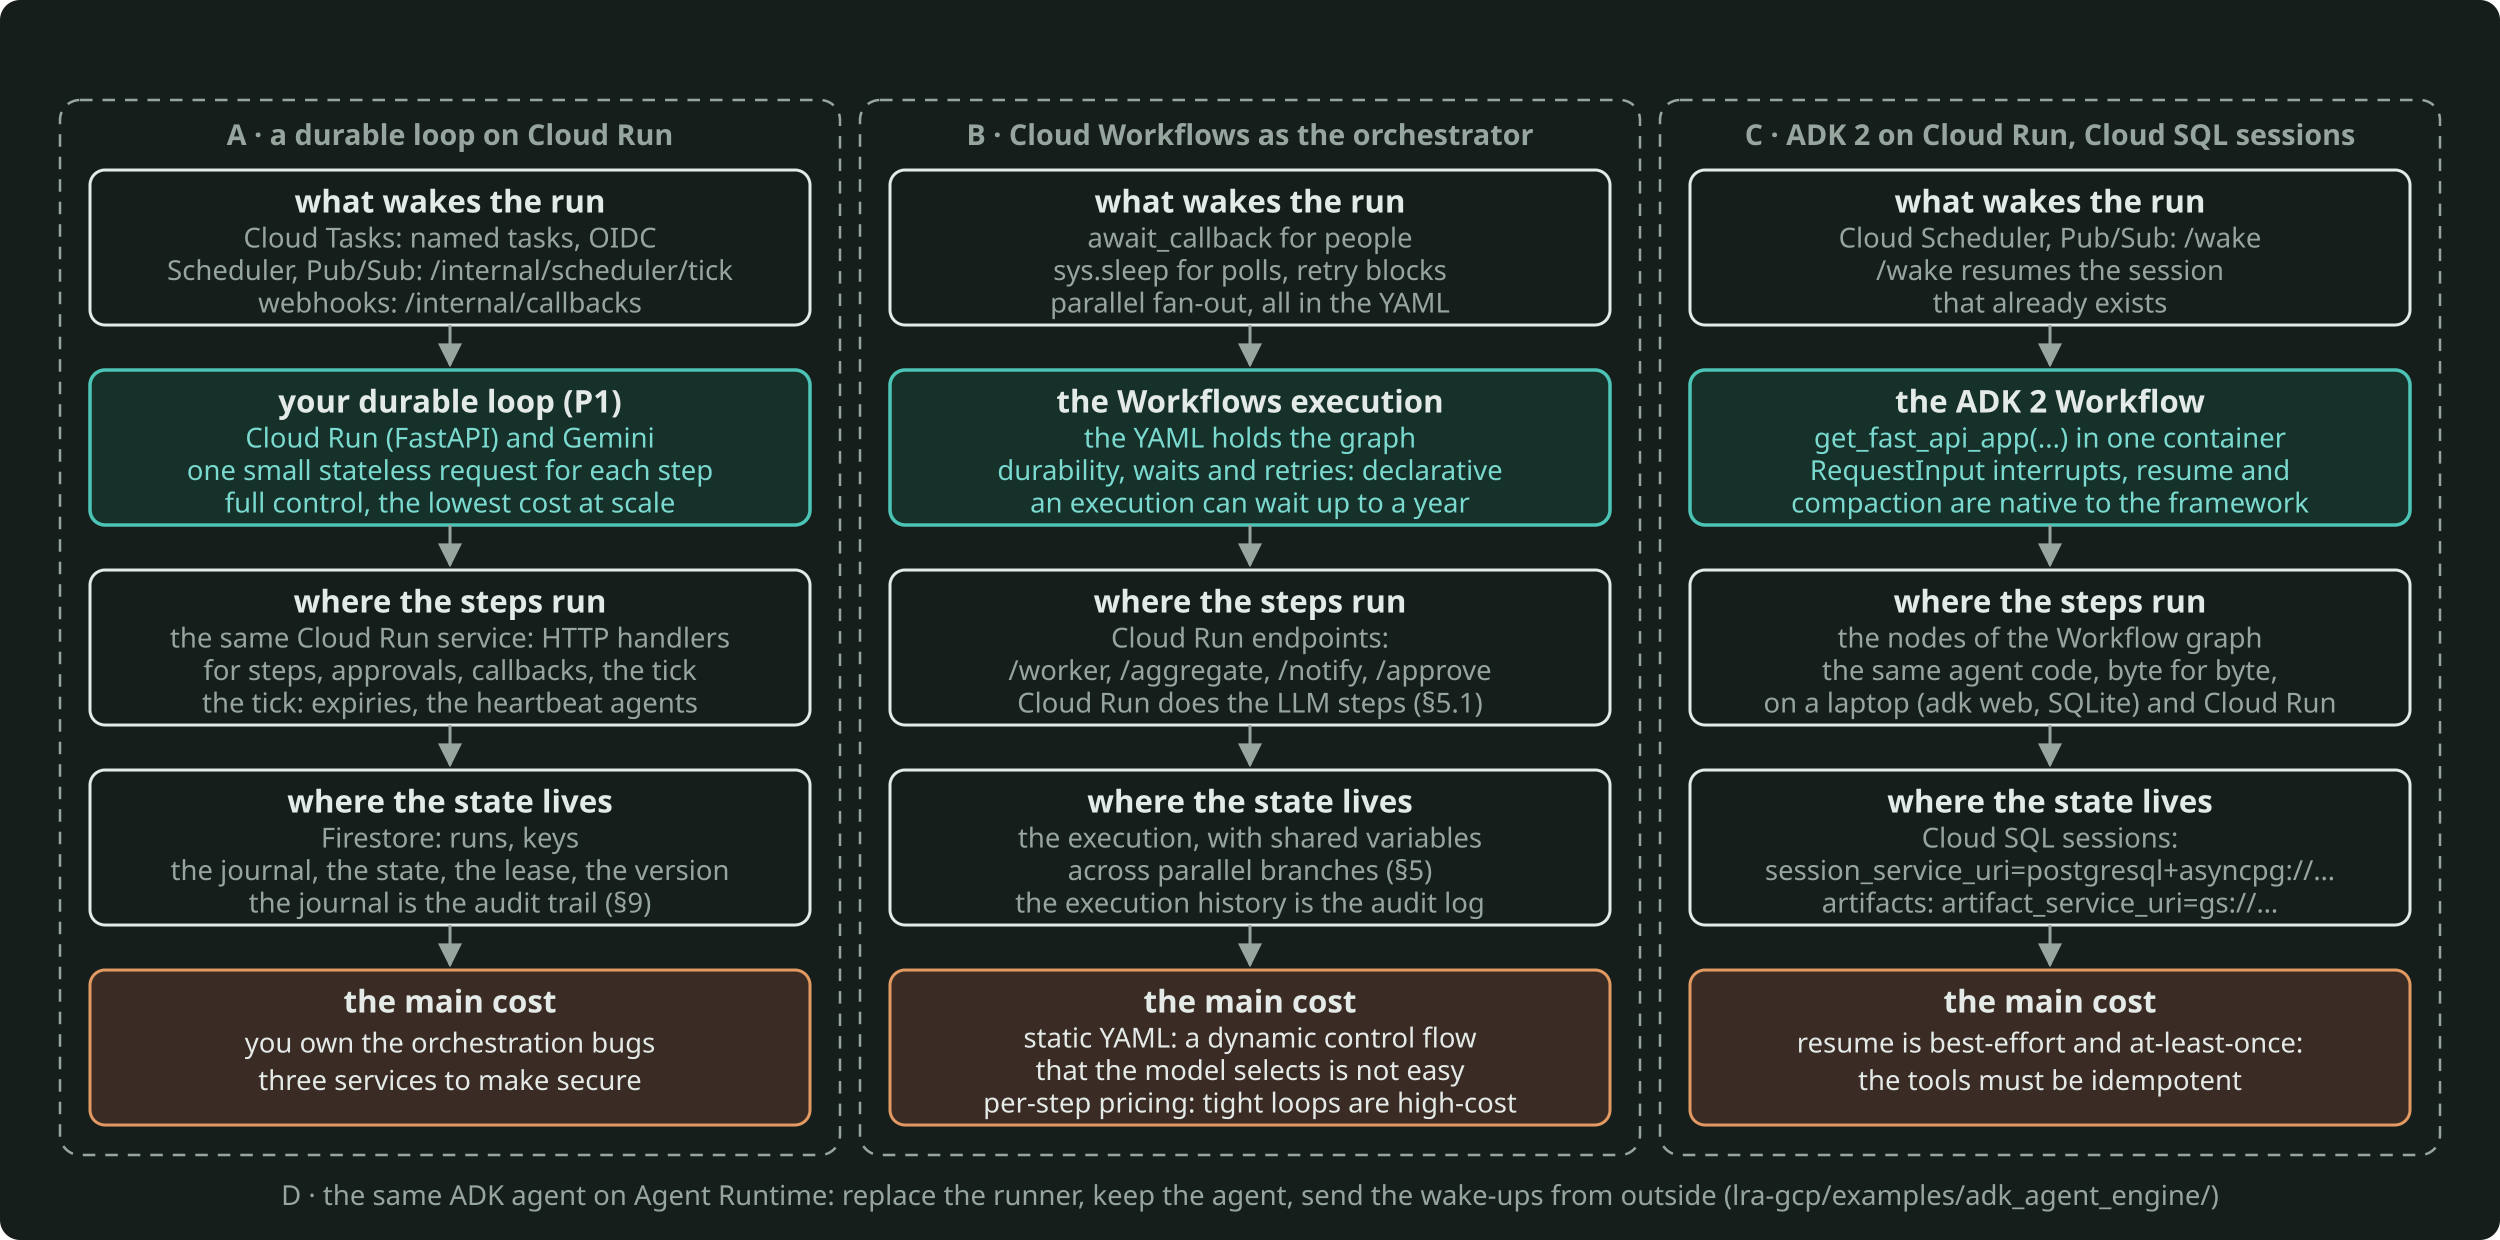
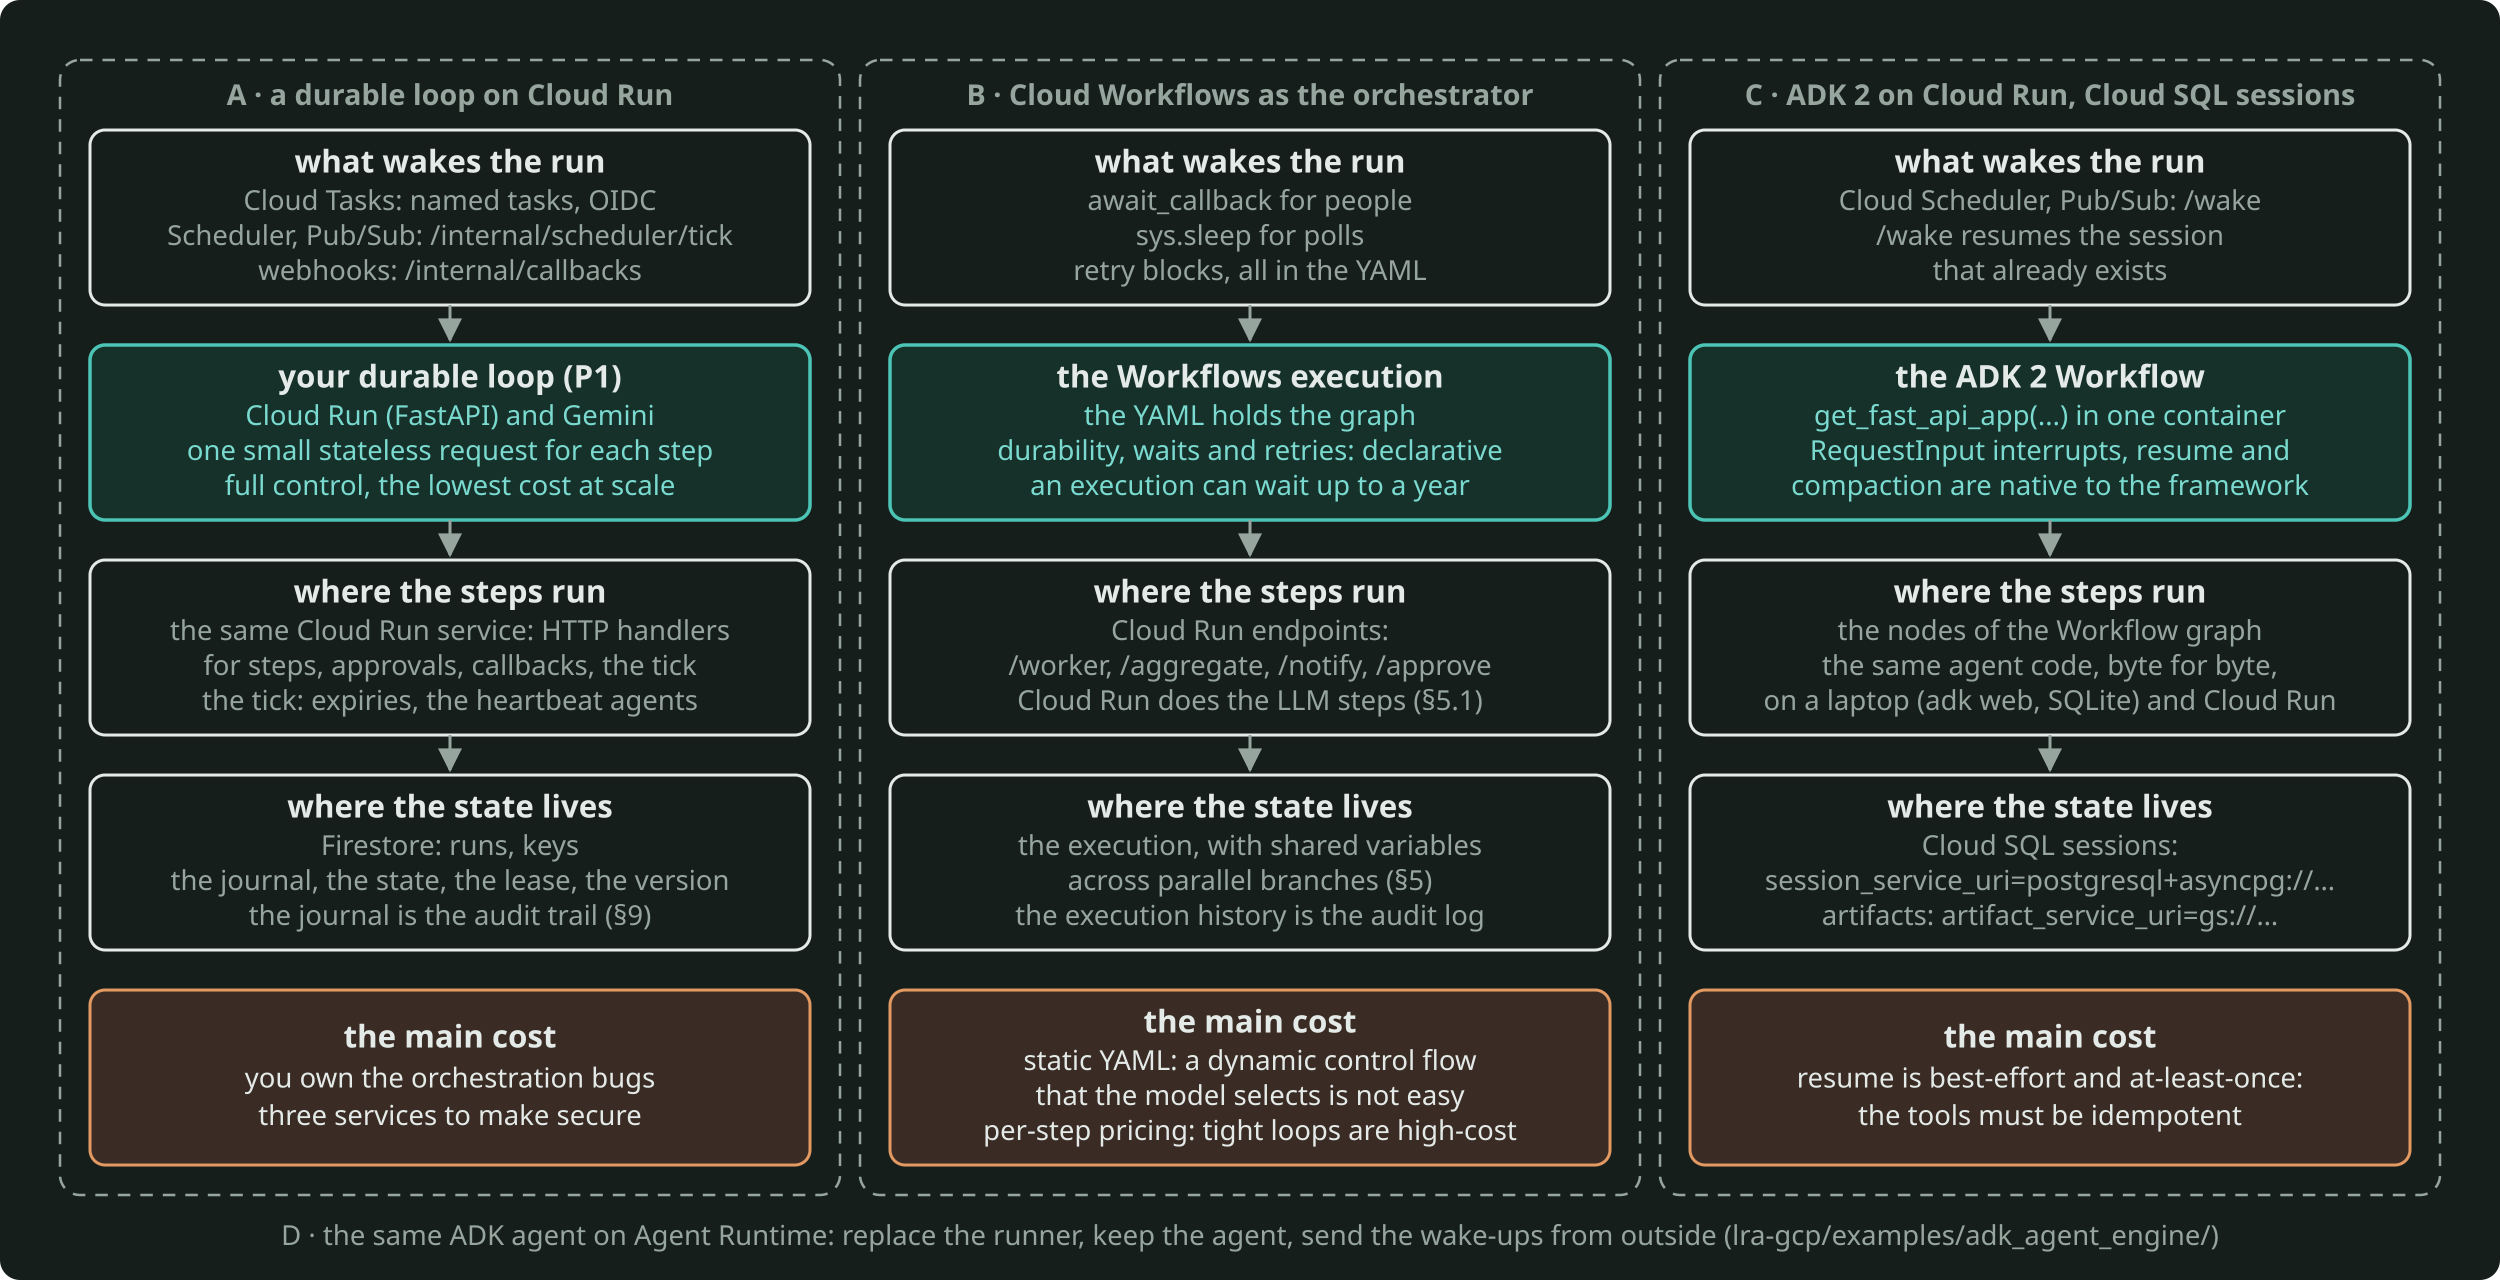
- <svg xmlns="http://www.w3.org/2000/svg" width="1000" height="496" viewBox="0 0 1000 496" role="img" aria-label="The three reference architectures as three panels, each read from the top: what wakes the run, who owns the orchestration, where the steps run, where the state lives and the main cost; A is a durable loop on Cloud Run, B is Cloud Workflows as the orchestrator, C is ADK 2 on Cloud Run with Cloud SQL sessions." style="color: #E4EAE7">
-   <rect x="0" y="0" width="1000" height="496" rx="8" fill="#161E1C" />
+ <svg xmlns="http://www.w3.org/2000/svg" width="1000" height="512" viewBox="0 0 1000 512" role="img" aria-label="The three reference architectures as three panels, each read from the top: what wakes the run, who owns the orchestration, where the steps run, where the state lives and the main cost; A is a durable loop on Cloud Run, B is Cloud Workflows as the orchestrator, C is ADK 2 on Cloud Run with Cloud SQL sessions." style="color: #E4EAE7">
+   <rect x="0" y="0" width="1000" height="512" rx="8" fill="#161E1C" />
  <defs>
    <marker id="arr" viewBox="0 0 10 10" refX="9" refY="5" markerWidth="8" markerHeight="8" orient="auto-start-reverse">
      <path d="M0 0 L10 5 L0 10 z" fill="#97A59F" />
    </marker>
  </defs>
  <g font-family="Bricolage Grotesque, system-ui, sans-serif" font-size="12.5" fill="currentColor">
-     <rect x="24" y="40" width="312" height="422" rx="8" fill="none" stroke="#97A59F" stroke-width="1" stroke-dasharray="5 4" />
-     <text x="180" y="58" text-anchor="middle" font-size="11.5" font-weight="600" fill="#97A59F">A · a durable loop on Cloud Run</text>
-     <rect x="36" y="68" width="288" height="62" rx="6" fill="none" stroke="currentColor" stroke-width="1.2" />
-     <text x="180" y="85" text-anchor="middle" font-weight="600">what wakes the run</text>
+     <rect x="24" y="24" width="312" height="454" rx="8" fill="none" stroke="#97A59F" stroke-width="1" stroke-dasharray="5 4" />
+     <text x="180" y="42" text-anchor="middle" font-size="11.5" font-weight="600" fill="#97A59F">A · a durable loop on Cloud Run</text>
+     <rect x="36" y="52" width="288" height="70" rx="6" fill="none" stroke="currentColor" stroke-width="1.2" />
+     <text x="180" y="69" text-anchor="middle" font-weight="600">what wakes the run</text>
    <g font-size="11" fill="#97A59F" text-anchor="middle">
-       <text x="180" y="99">Cloud Tasks: named tasks, OIDC</text>
-       <text x="180" y="112">Scheduler, Pub/Sub: /internal/scheduler/tick</text>
-       <text x="180" y="125">webhooks: /internal/callbacks</text>
+       <text x="180" y="84">Cloud Tasks: named tasks, OIDC</text>
+       <text x="180" y="98">Scheduler, Pub/Sub: /internal/scheduler/tick</text>
+       <text x="180" y="112">webhooks: /internal/callbacks</text>
    </g>
-     <rect x="36" y="148" width="288" height="62" rx="6" fill="#16302A" stroke="#4CC5B7" stroke-width="1.4" />
-     <text x="180" y="165" text-anchor="middle" font-weight="600">your durable loop (P1)</text>
+     <rect x="36" y="138" width="288" height="70" rx="6" fill="#16302A" stroke="#4CC5B7" stroke-width="1.4" />
+     <text x="180" y="155" text-anchor="middle" font-weight="600">your durable loop (P1)</text>
    <g font-size="11" fill="#7ADACF" text-anchor="middle">
-       <text x="180" y="179">Cloud Run (FastAPI) and Gemini</text>
-       <text x="180" y="192">one small stateless request for each step</text>
-       <text x="180" y="205">full control, the lowest cost at scale</text>
+       <text x="180" y="170">Cloud Run (FastAPI) and Gemini</text>
+       <text x="180" y="184">one small stateless request for each step</text>
+       <text x="180" y="198">full control, the lowest cost at scale</text>
    </g>
-     <rect x="36" y="228" width="288" height="62" rx="6" fill="none" stroke="currentColor" stroke-width="1.2" />
-     <text x="180" y="245" text-anchor="middle" font-weight="600">where the steps run</text>
+     <rect x="36" y="224" width="288" height="70" rx="6" fill="none" stroke="currentColor" stroke-width="1.2" />
+     <text x="180" y="241" text-anchor="middle" font-weight="600">where the steps run</text>
    <g font-size="11" fill="#97A59F" text-anchor="middle">
-       <text x="180" y="259">the same Cloud Run service: HTTP handlers</text>
-       <text x="180" y="272">for steps, approvals, callbacks, the tick</text>
-       <text x="180" y="285">the tick: expiries, the heartbeat agents</text>
+       <text x="180" y="256">the same Cloud Run service: HTTP handlers</text>
+       <text x="180" y="270">for steps, approvals, callbacks, the tick</text>
+       <text x="180" y="284">the tick: expiries, the heartbeat agents</text>
    </g>
-     <rect x="36" y="308" width="288" height="62" rx="6" fill="none" stroke="currentColor" stroke-width="1.2" />
-     <text x="180" y="325" text-anchor="middle" font-weight="600">where the state lives</text>
+     <rect x="36" y="310" width="288" height="70" rx="6" fill="none" stroke="currentColor" stroke-width="1.2" />
+     <text x="180" y="327" text-anchor="middle" font-weight="600">where the state lives</text>
    <g font-size="11" fill="#97A59F" text-anchor="middle">
-       <text x="180" y="339">Firestore: runs, keys</text>
-       <text x="180" y="352">the journal, the state, the lease, the version</text>
-       <text x="180" y="365">the journal is the audit trail (§9)</text>
+       <text x="180" y="342">Firestore: runs, keys</text>
+       <text x="180" y="356">the journal, the state, the lease, the version</text>
+       <text x="180" y="370">the journal is the audit trail (§9)</text>
    </g>
-     <rect x="36" y="388" width="288" height="62" rx="6" fill="#3A2C25" stroke="#E39A62" stroke-width="1.2" />
-     <text x="180" y="405" text-anchor="middle" font-weight="600">the main cost</text>
+     <rect x="36" y="396" width="288" height="70" rx="6" fill="#3A2C25" stroke="#E39A62" stroke-width="1.2" />
+     <text x="180" y="419" text-anchor="middle" font-weight="600">the main cost</text>
    <g font-size="11" text-anchor="middle">
-       <text x="180" y="421">you own the orchestration bugs</text>
-       <text x="180" y="436">three services to make secure</text>
+       <text x="180" y="435">you own the orchestration bugs</text>
+       <text x="180" y="450">three services to make secure</text>
    </g>
-     <rect x="344" y="40" width="312" height="422" rx="8" fill="none" stroke="#97A59F" stroke-width="1" stroke-dasharray="5 4" />
-     <text x="500" y="58" text-anchor="middle" font-size="11.5" font-weight="600" fill="#97A59F">B · Cloud Workflows as the orchestrator</text>
-     <rect x="356" y="68" width="288" height="62" rx="6" fill="none" stroke="currentColor" stroke-width="1.2" />
-     <text x="500" y="85" text-anchor="middle" font-weight="600">what wakes the run</text>
+     <rect x="344" y="24" width="312" height="454" rx="8" fill="none" stroke="#97A59F" stroke-width="1" stroke-dasharray="5 4" />
+     <text x="500" y="42" text-anchor="middle" font-size="11.5" font-weight="600" fill="#97A59F">B · Cloud Workflows as the orchestrator</text>
+     <rect x="356" y="52" width="288" height="70" rx="6" fill="none" stroke="currentColor" stroke-width="1.2" />
+     <text x="500" y="69" text-anchor="middle" font-weight="600">what wakes the run</text>
    <g font-size="11" fill="#97A59F" text-anchor="middle">
-       <text x="500" y="99">await_callback for people</text>
-       <text x="500" y="112">sys.sleep for polls, retry blocks</text>
-       <text x="500" y="125">parallel fan-out, all in the YAML</text>
+       <text x="500" y="84">await_callback for people</text>
+       <text x="500" y="98">sys.sleep for polls</text>
+       <text x="500" y="112">retry blocks, all in the YAML</text>
    </g>
-     <rect x="356" y="148" width="288" height="62" rx="6" fill="#16302A" stroke="#4CC5B7" stroke-width="1.4" />
-     <text x="500" y="165" text-anchor="middle" font-weight="600">the Workflows execution</text>
+     <rect x="356" y="138" width="288" height="70" rx="6" fill="#16302A" stroke="#4CC5B7" stroke-width="1.4" />
+     <text x="500" y="155" text-anchor="middle" font-weight="600">the Workflows execution</text>
    <g font-size="11" fill="#7ADACF" text-anchor="middle">
-       <text x="500" y="179">the YAML holds the graph</text>
-       <text x="500" y="192">durability, waits and retries: declarative</text>
-       <text x="500" y="205">an execution can wait up to a year</text>
+       <text x="500" y="170">the YAML holds the graph</text>
+       <text x="500" y="184">durability, waits and retries: declarative</text>
+       <text x="500" y="198">an execution can wait up to a year</text>
    </g>
-     <rect x="356" y="228" width="288" height="62" rx="6" fill="none" stroke="currentColor" stroke-width="1.2" />
-     <text x="500" y="245" text-anchor="middle" font-weight="600">where the steps run</text>
+     <rect x="356" y="224" width="288" height="70" rx="6" fill="none" stroke="currentColor" stroke-width="1.2" />
+     <text x="500" y="241" text-anchor="middle" font-weight="600">where the steps run</text>
    <g font-size="11" fill="#97A59F" text-anchor="middle">
-       <text x="500" y="259">Cloud Run endpoints:</text>
-       <text x="500" y="272">/worker, /aggregate, /notify, /approve</text>
-       <text x="500" y="285">Cloud Run does the LLM steps (§5.1)</text>
+       <text x="500" y="256">Cloud Run endpoints:</text>
+       <text x="500" y="270">/worker, /aggregate, /notify, /approve</text>
+       <text x="500" y="284">Cloud Run does the LLM steps (§5.1)</text>
    </g>
-     <rect x="356" y="308" width="288" height="62" rx="6" fill="none" stroke="currentColor" stroke-width="1.2" />
-     <text x="500" y="325" text-anchor="middle" font-weight="600">where the state lives</text>
+     <rect x="356" y="310" width="288" height="70" rx="6" fill="none" stroke="currentColor" stroke-width="1.2" />
+     <text x="500" y="327" text-anchor="middle" font-weight="600">where the state lives</text>
    <g font-size="11" fill="#97A59F" text-anchor="middle">
-       <text x="500" y="339">the execution, with shared variables</text>
-       <text x="500" y="352">across parallel branches (§5)</text>
-       <text x="500" y="365">the execution history is the audit log</text>
+       <text x="500" y="342">the execution, with shared variables</text>
+       <text x="500" y="356">across parallel branches (§5)</text>
+       <text x="500" y="370">the execution history is the audit log</text>
    </g>
-     <rect x="356" y="388" width="288" height="62" rx="6" fill="#3A2C25" stroke="#E39A62" stroke-width="1.2" />
-     <text x="500" y="405" text-anchor="middle" font-weight="600">the main cost</text>
+     <rect x="356" y="396" width="288" height="70" rx="6" fill="#3A2C25" stroke="#E39A62" stroke-width="1.2" />
+     <text x="500" y="413" text-anchor="middle" font-weight="600">the main cost</text>
    <g font-size="11" text-anchor="middle">
-       <text x="500" y="419">static YAML: a dynamic control flow</text>
-       <text x="500" y="432">that the model selects is not easy</text>
-       <text x="500" y="445">per-step pricing: tight loops are high-cost</text>
+       <text x="500" y="428">static YAML: a dynamic control flow</text>
+       <text x="500" y="442">that the model selects is not easy</text>
+       <text x="500" y="456">per-step pricing: tight loops are high-cost</text>
    </g>
-     <rect x="664" y="40" width="312" height="422" rx="8" fill="none" stroke="#97A59F" stroke-width="1" stroke-dasharray="5 4" />
-     <text x="820" y="58" text-anchor="middle" font-size="11.5" font-weight="600" fill="#97A59F">C · ADK 2 on Cloud Run, Cloud SQL sessions</text>
-     <rect x="676" y="68" width="288" height="62" rx="6" fill="none" stroke="currentColor" stroke-width="1.2" />
-     <text x="820" y="85" text-anchor="middle" font-weight="600">what wakes the run</text>
+     <rect x="664" y="24" width="312" height="454" rx="8" fill="none" stroke="#97A59F" stroke-width="1" stroke-dasharray="5 4" />
+     <text x="820" y="42" text-anchor="middle" font-size="11.5" font-weight="600" fill="#97A59F">C · ADK 2 on Cloud Run, Cloud SQL sessions</text>
+     <rect x="676" y="52" width="288" height="70" rx="6" fill="none" stroke="currentColor" stroke-width="1.2" />
+     <text x="820" y="69" text-anchor="middle" font-weight="600">what wakes the run</text>
    <g font-size="11" fill="#97A59F" text-anchor="middle">
-       <text x="820" y="99">Cloud Scheduler, Pub/Sub: /wake</text>
-       <text x="820" y="112">/wake resumes the session</text>
-       <text x="820" y="125">that already exists</text>
+       <text x="820" y="84">Cloud Scheduler, Pub/Sub: /wake</text>
+       <text x="820" y="98">/wake resumes the session</text>
+       <text x="820" y="112">that already exists</text>
    </g>
-     <rect x="676" y="148" width="288" height="62" rx="6" fill="#16302A" stroke="#4CC5B7" stroke-width="1.4" />
-     <text x="820" y="165" text-anchor="middle" font-weight="600">the ADK 2 Workflow</text>
+     <rect x="676" y="138" width="288" height="70" rx="6" fill="#16302A" stroke="#4CC5B7" stroke-width="1.4" />
+     <text x="820" y="155" text-anchor="middle" font-weight="600">the ADK 2 Workflow</text>
    <g font-size="11" fill="#7ADACF" text-anchor="middle">
-       <text x="820" y="179">get_fast_api_app(...) in one container</text>
-       <text x="820" y="192">RequestInput interrupts, resume and</text>
-       <text x="820" y="205">compaction are native to the framework</text>
+       <text x="820" y="170">get_fast_api_app(...) in one container</text>
+       <text x="820" y="184">RequestInput interrupts, resume and</text>
+       <text x="820" y="198">compaction are native to the framework</text>
    </g>
-     <rect x="676" y="228" width="288" height="62" rx="6" fill="none" stroke="currentColor" stroke-width="1.2" />
-     <text x="820" y="245" text-anchor="middle" font-weight="600">where the steps run</text>
+     <rect x="676" y="224" width="288" height="70" rx="6" fill="none" stroke="currentColor" stroke-width="1.2" />
+     <text x="820" y="241" text-anchor="middle" font-weight="600">where the steps run</text>
    <g font-size="11" fill="#97A59F" text-anchor="middle">
-       <text x="820" y="259">the nodes of the Workflow graph</text>
-       <text x="820" y="272">the same agent code, byte for byte,</text>
-       <text x="820" y="285">on a laptop (adk web, SQLite) and Cloud Run</text>
+       <text x="820" y="256">the nodes of the Workflow graph</text>
+       <text x="820" y="270">the same agent code, byte for byte,</text>
+       <text x="820" y="284">on a laptop (adk web, SQLite) and Cloud Run</text>
    </g>
-     <rect x="676" y="308" width="288" height="62" rx="6" fill="none" stroke="currentColor" stroke-width="1.2" />
-     <text x="820" y="325" text-anchor="middle" font-weight="600">where the state lives</text>
+     <rect x="676" y="310" width="288" height="70" rx="6" fill="none" stroke="currentColor" stroke-width="1.2" />
+     <text x="820" y="327" text-anchor="middle" font-weight="600">where the state lives</text>
    <g font-size="11" fill="#97A59F" text-anchor="middle">
-       <text x="820" y="339">Cloud SQL sessions:</text>
-       <text x="820" y="352">session_service_uri=postgresql+asyncpg://…</text>
-       <text x="820" y="365">artifacts: artifact_service_uri=gs://…</text>
+       <text x="820" y="342">Cloud SQL sessions:</text>
+       <text x="820" y="356">session_service_uri=postgresql+asyncpg://…</text>
+       <text x="820" y="370">artifacts: artifact_service_uri=gs://…</text>
    </g>
-     <rect x="676" y="388" width="288" height="62" rx="6" fill="#3A2C25" stroke="#E39A62" stroke-width="1.2" />
-     <text x="820" y="405" text-anchor="middle" font-weight="600">the main cost</text>
+     <rect x="676" y="396" width="288" height="70" rx="6" fill="#3A2C25" stroke="#E39A62" stroke-width="1.2" />
+     <text x="820" y="419" text-anchor="middle" font-weight="600">the main cost</text>
    <g font-size="11" text-anchor="middle">
-       <text x="820" y="421">resume is best-effort and at-least-once:</text>
-       <text x="820" y="436">the tools must be idempotent</text>
+       <text x="820" y="435">resume is best-effort and at-least-once:</text>
+       <text x="820" y="450">the tools must be idempotent</text>
    </g>
    <g stroke="#97A59F" stroke-width="1.2" fill="none" marker-end="url(#arr)">
-       <path d="M180 130 L180 146" />
-       <path d="M180 210 L180 226" />
-       <path d="M180 290 L180 306" />
-       <path d="M180 370 L180 386" />
-       <path d="M500 130 L500 146" />
-       <path d="M500 210 L500 226" />
-       <path d="M500 290 L500 306" />
-       <path d="M500 370 L500 386" />
-       <path d="M820 130 L820 146" />
-       <path d="M820 210 L820 226" />
-       <path d="M820 290 L820 306" />
-       <path d="M820 370 L820 386" />
+       <path d="M180 122 L180 136" />
+       <path d="M180 208 L180 222" />
+       <path d="M180 294 L180 308" />
+       <path d="M500 122 L500 136" />
+       <path d="M500 208 L500 222" />
+       <path d="M500 294 L500 308" />
+       <path d="M820 122 L820 136" />
+       <path d="M820 208 L820 222" />
+       <path d="M820 294 L820 308" />
    </g>
-     <text x="500" y="482" text-anchor="middle" font-size="11" fill="#97A59F">D · the same ADK agent on Agent Runtime: replace the runner, keep the agent, send the wake-ups from outside (lra-gcp/examples/adk_agent_engine/)</text>
+     <text x="500" y="498" text-anchor="middle" font-size="11" fill="#97A59F">D · the same ADK agent on Agent Runtime: replace the runner, keep the agent, send the wake-ups from outside (lra-gcp/examples/adk_agent_engine/)</text>
  </g>
</svg>
